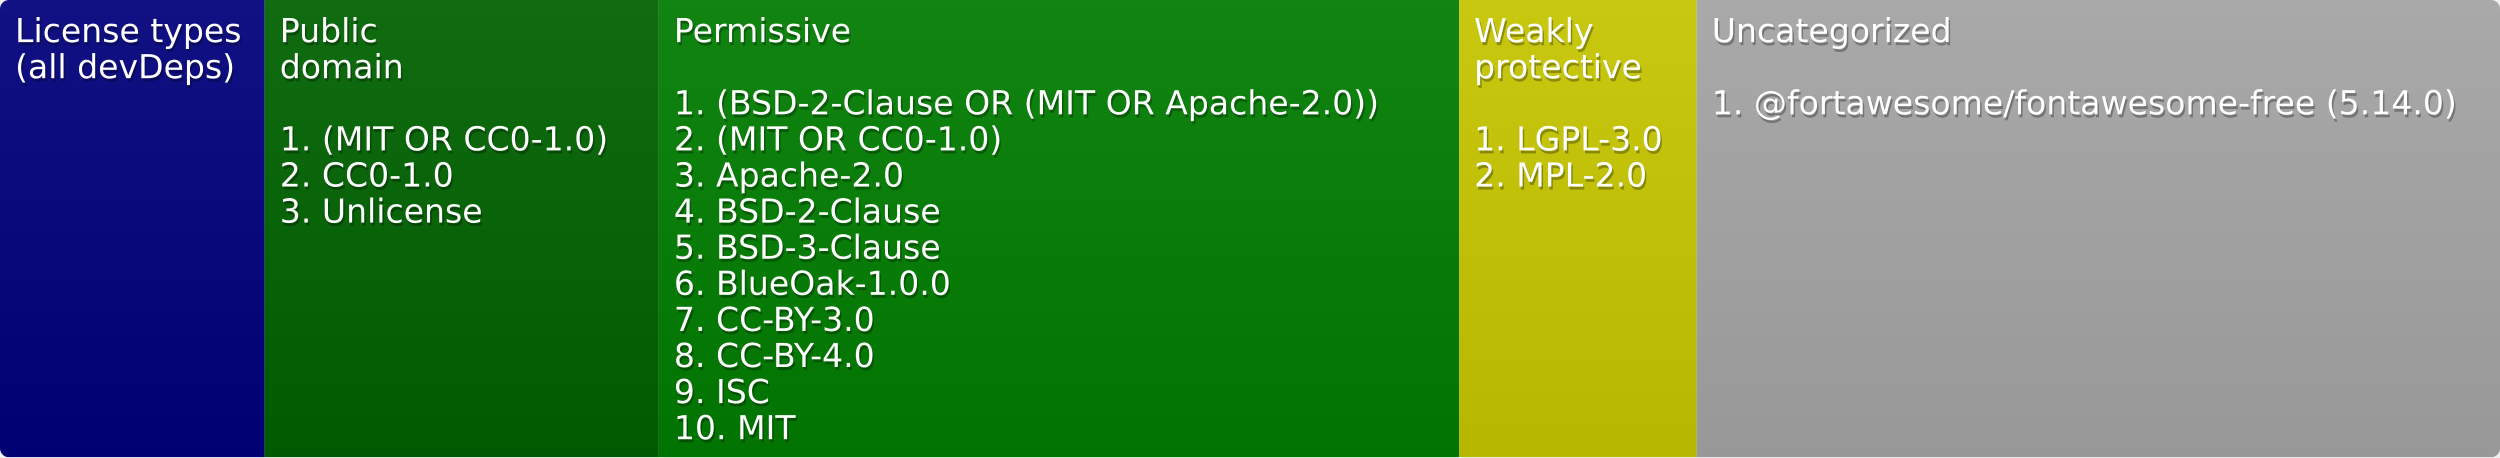
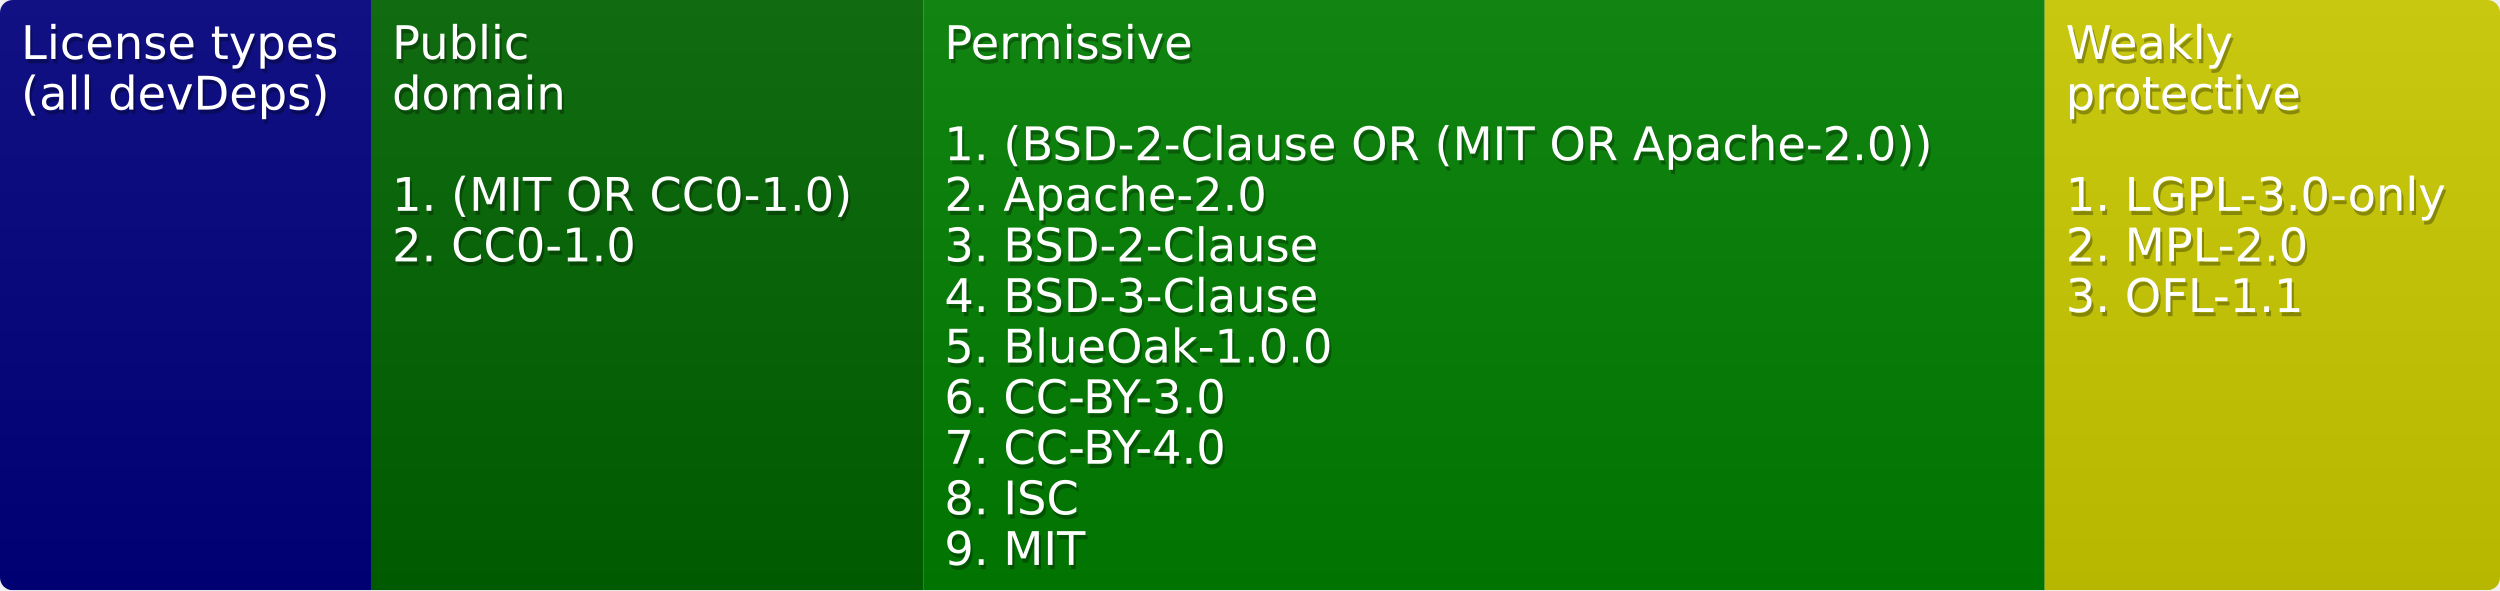
- <svg xmlns="http://www.w3.org/2000/svg" width="831" height="152">
+ <svg xmlns="http://www.w3.org/2000/svg" width="593" height="140">
  <defs>
    <style>text{font-size:11px;font-family:Verdana,DejaVu Sans,Geneva,sans-serif}text.shadow{fill:#010101;fill-opacity:.3}text.high{fill:#fff}</style>
    <linearGradient id="smooth" x2="0" y2="100%">
      <stop offset="0" stop-color="#aaa" stop-opacity=".1" />
      <stop offset="1" stop-opacity=".1" />
    </linearGradient>
    <mask id="round">
-       <rect width="100%" height="100%" rx="3" fill="#fff" />
+       <rect width="100%" height="100%" fill="#fff" rx="3" />
    </mask>
  </defs>
  <g id="bg" mask="url(#round)">
-     <path fill="navy" d="M0 0h88v152H0z" />
-     <path fill="#006400" d="M88 0h131v152H88z" />
-     <path fill="green" d="M219 0h266v152H219z" />
-     <path fill="#cc0" d="M485 0h79v152h-79z" />
-     <path fill="#a9a9a9" d="M564 0h267v152H564z" />
-     <path fill="url(#smooth)" d="M0 0h831v152H0z" />
+     <path fill="navy" d="M0 0h88v140H0z" />
+     <path fill="#006400" d="M88 0h131v140H88z" />
+     <path fill="green" d="M219 0h266v140H219z" />
+     <path fill="#cc0" d="M485 0h108v140H485z" />
+     <path fill="url(#smooth)" d="M0 0h593v140H0z" />
  </g>
  <g id="fg">
-     <text class="shadow" x="5.5" y="15">License types</text>
-     <text class="high" x="5" y="14">License types</text>
-     <text class="shadow" x="5.5" y="27">(all devDeps)</text>
-     <text class="high" x="5" y="26">(all devDeps)</text>
-     <text class="shadow" x="93.5" y="15">Public</text>
-     <text class="high" x="93" y="14">Public</text>
-     <text class="shadow" x="93.5" y="27">domain</text>
-     <text class="high" x="93" y="26">domain</text>
-     <text class="shadow" x="93.5" y="51">1. (MIT OR CC0-1.0)</text>
-     <text class="high" x="93" y="50">1. (MIT OR CC0-1.0)</text>
-     <text class="shadow" x="93.5" y="63">2. CC0-1.0</text>
-     <text class="high" x="93" y="62">2. CC0-1.0</text>
-     <text class="shadow" x="93.5" y="75">3. Unlicense</text>
-     <text class="high" x="93" y="74">3. Unlicense</text>
-     <text class="shadow" x="224.5" y="15">Permissive</text>
-     <text class="high" x="224" y="14">Permissive</text>
-     <text class="shadow" x="224.5" y="39">1. (BSD-2-Clause OR (MIT OR Apache-2.0))</text>
-     <text class="high" x="224" y="38">1. (BSD-2-Clause OR (MIT OR Apache-2.0))</text>
-     <text class="shadow" x="224.5" y="51">2. (MIT OR CC0-1.0)</text>
-     <text class="high" x="224" y="50">2. (MIT OR CC0-1.0)</text>
-     <text class="shadow" x="224.5" y="63">3. Apache-2.0</text>
-     <text class="high" x="224" y="62">3. Apache-2.0</text>
-     <text class="shadow" x="224.5" y="75">4. BSD-2-Clause</text>
-     <text class="high" x="224" y="74">4. BSD-2-Clause</text>
-     <text class="shadow" x="224.5" y="87">5. BSD-3-Clause</text>
-     <text class="high" x="224" y="86">5. BSD-3-Clause</text>
-     <text class="shadow" x="224.5" y="99">6. BlueOak-1.0.0</text>
-     <text class="high" x="224" y="98">6. BlueOak-1.0.0</text>
-     <text class="shadow" x="224.5" y="111">7. CC-BY-3.0</text>
-     <text class="high" x="224" y="110">7. CC-BY-3.0</text>
-     <text class="shadow" x="224.5" y="123">8. CC-BY-4.0</text>
-     <text class="high" x="224" y="122">8. CC-BY-4.0</text>
-     <text class="shadow" x="224.5" y="135">9. ISC</text>
-     <text class="high" x="224" y="134">9. ISC</text>
-     <text class="shadow" x="224.5" y="147">10. MIT</text>
-     <text class="high" x="224" y="146">10. MIT</text>
-     <text class="shadow" x="490.5" y="15">Weakly</text>
-     <text class="high" x="490" y="14">Weakly</text>
-     <text class="shadow" x="490.5" y="27">protective</text>
-     <text class="high" x="490" y="26">protective</text>
-     <text class="shadow" x="490.5" y="51">1. LGPL-3.0</text>
-     <text class="high" x="490" y="50">1. LGPL-3.0</text>
-     <text class="shadow" x="490.5" y="63">2. MPL-2.0</text>
-     <text class="high" x="490" y="62">2. MPL-2.0</text>
-     <text class="shadow" x="569.5" y="15">Uncategorized</text>
-     <text class="high" x="569" y="14">Uncategorized</text>
-     <text class="shadow" x="569.5" y="39">1. @fortawesome/fontawesome-free (5.14.0)</text>
-     <text class="high" x="569" y="38">1. @fortawesome/fontawesome-free (5.14.0)</text>
+     <text x="5.5" y="15" class="shadow">License types</text>
+     <text x="5" y="14" class="high">License types</text>
+     <text x="5.5" y="27" class="shadow">(all devDeps)</text>
+     <text x="5" y="26" class="high">(all devDeps)</text>
+     <text x="93.5" y="15" class="shadow">Public</text>
+     <text x="93" y="14" class="high">Public</text>
+     <text x="93.5" y="27" class="shadow">domain</text>
+     <text x="93" y="26" class="high">domain</text>
+     <text x="93.5" y="51" class="shadow">1. (MIT OR CC0-1.0)</text>
+     <text x="93" y="50" class="high">1. (MIT OR CC0-1.0)</text>
+     <text x="93.5" y="63" class="shadow">2. CC0-1.0</text>
+     <text x="93" y="62" class="high">2. CC0-1.0</text>
+     <text x="224.5" y="15" class="shadow">Permissive</text>
+     <text x="224" y="14" class="high">Permissive</text>
+     <text x="224.5" y="39" class="shadow">1. (BSD-2-Clause OR (MIT OR Apache-2.0))</text>
+     <text x="224" y="38" class="high">1. (BSD-2-Clause OR (MIT OR Apache-2.0))</text>
+     <text x="224.5" y="51" class="shadow">2. Apache-2.0</text>
+     <text x="224" y="50" class="high">2. Apache-2.0</text>
+     <text x="224.5" y="63" class="shadow">3. BSD-2-Clause</text>
+     <text x="224" y="62" class="high">3. BSD-2-Clause</text>
+     <text x="224.5" y="75" class="shadow">4. BSD-3-Clause</text>
+     <text x="224" y="74" class="high">4. BSD-3-Clause</text>
+     <text x="224.5" y="87" class="shadow">5. BlueOak-1.0.0</text>
+     <text x="224" y="86" class="high">5. BlueOak-1.0.0</text>
+     <text x="224.5" y="99" class="shadow">6. CC-BY-3.0</text>
+     <text x="224" y="98" class="high">6. CC-BY-3.0</text>
+     <text x="224.5" y="111" class="shadow">7. CC-BY-4.0</text>
+     <text x="224" y="110" class="high">7. CC-BY-4.0</text>
+     <text x="224.5" y="123" class="shadow">8. ISC</text>
+     <text x="224" y="122" class="high">8. ISC</text>
+     <text x="224.5" y="135" class="shadow">9. MIT</text>
+     <text x="224" y="134" class="high">9. MIT</text>
+     <text x="490.5" y="15" class="shadow">Weakly</text>
+     <text x="490" y="14" class="high">Weakly</text>
+     <text x="490.5" y="27" class="shadow">protective</text>
+     <text x="490" y="26" class="high">protective</text>
+     <text x="490.5" y="51" class="shadow">1. LGPL-3.0-only</text>
+     <text x="490" y="50" class="high">1. LGPL-3.0-only</text>
+     <text x="490.5" y="63" class="shadow">2. MPL-2.0</text>
+     <text x="490" y="62" class="high">2. MPL-2.0</text>
+     <text x="490.5" y="75" class="shadow">3. OFL-1.1</text>
+     <text x="490" y="74" class="high">3. OFL-1.1</text>
  </g>
</svg>
